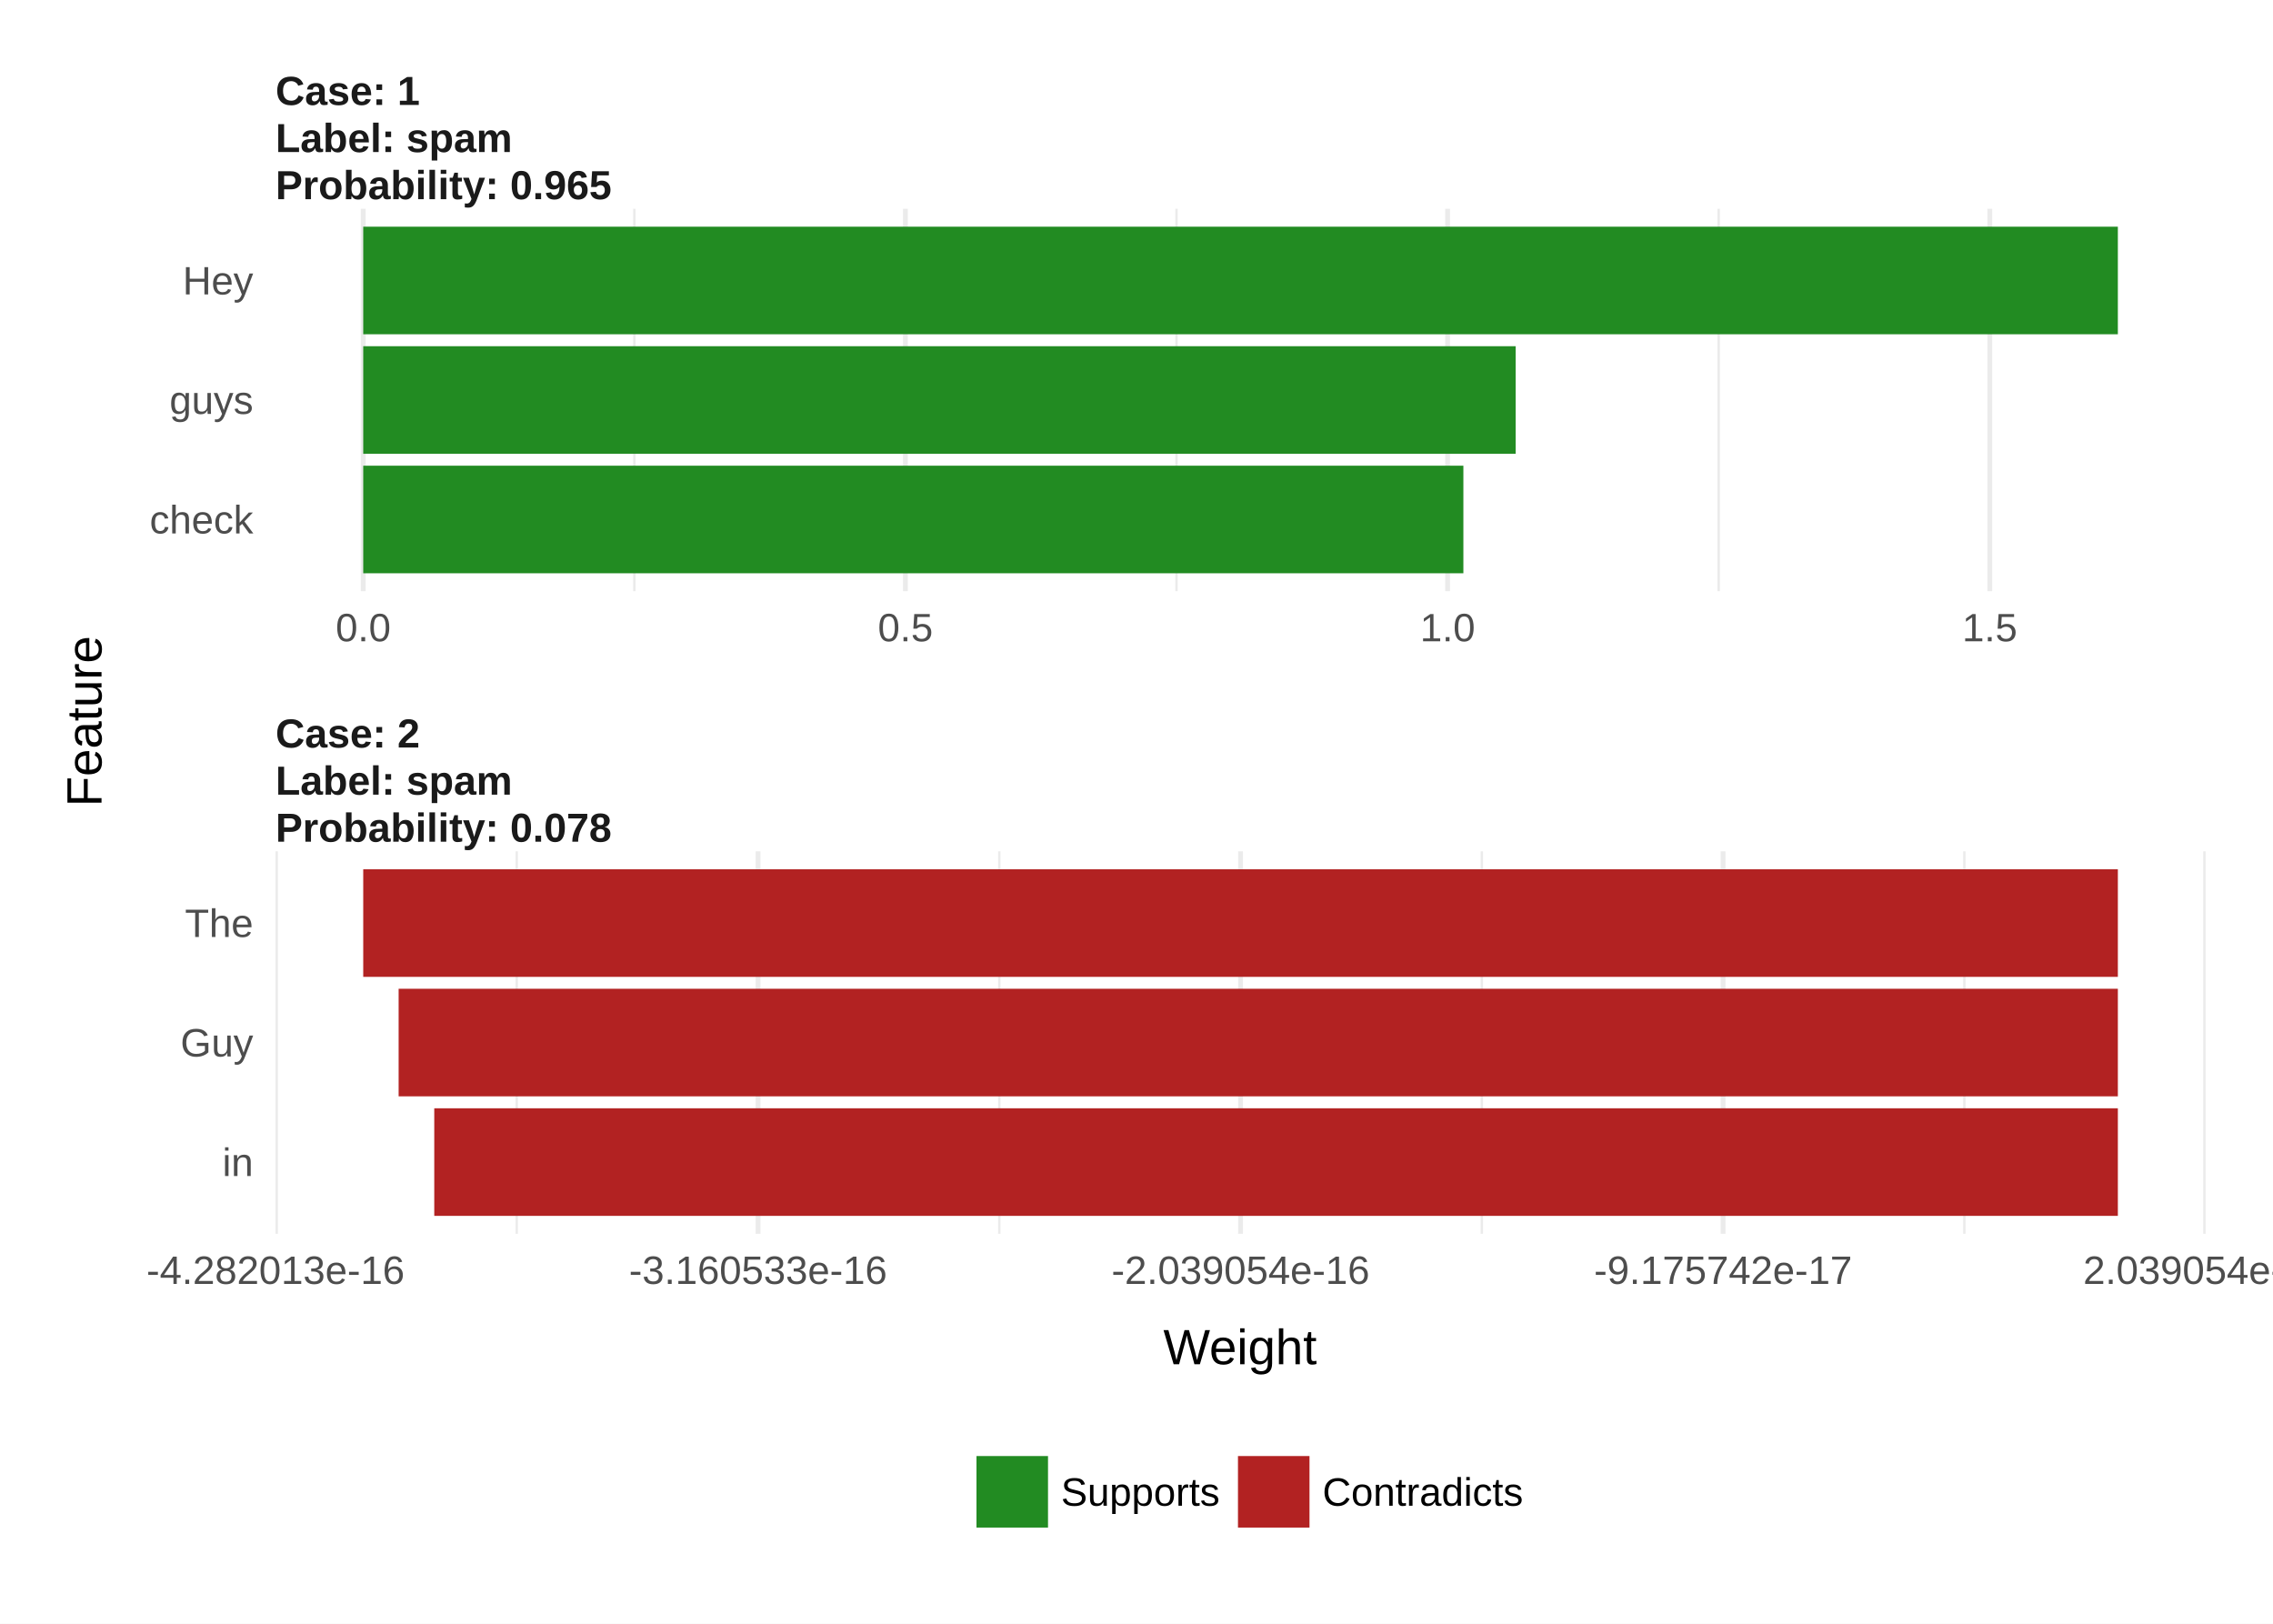
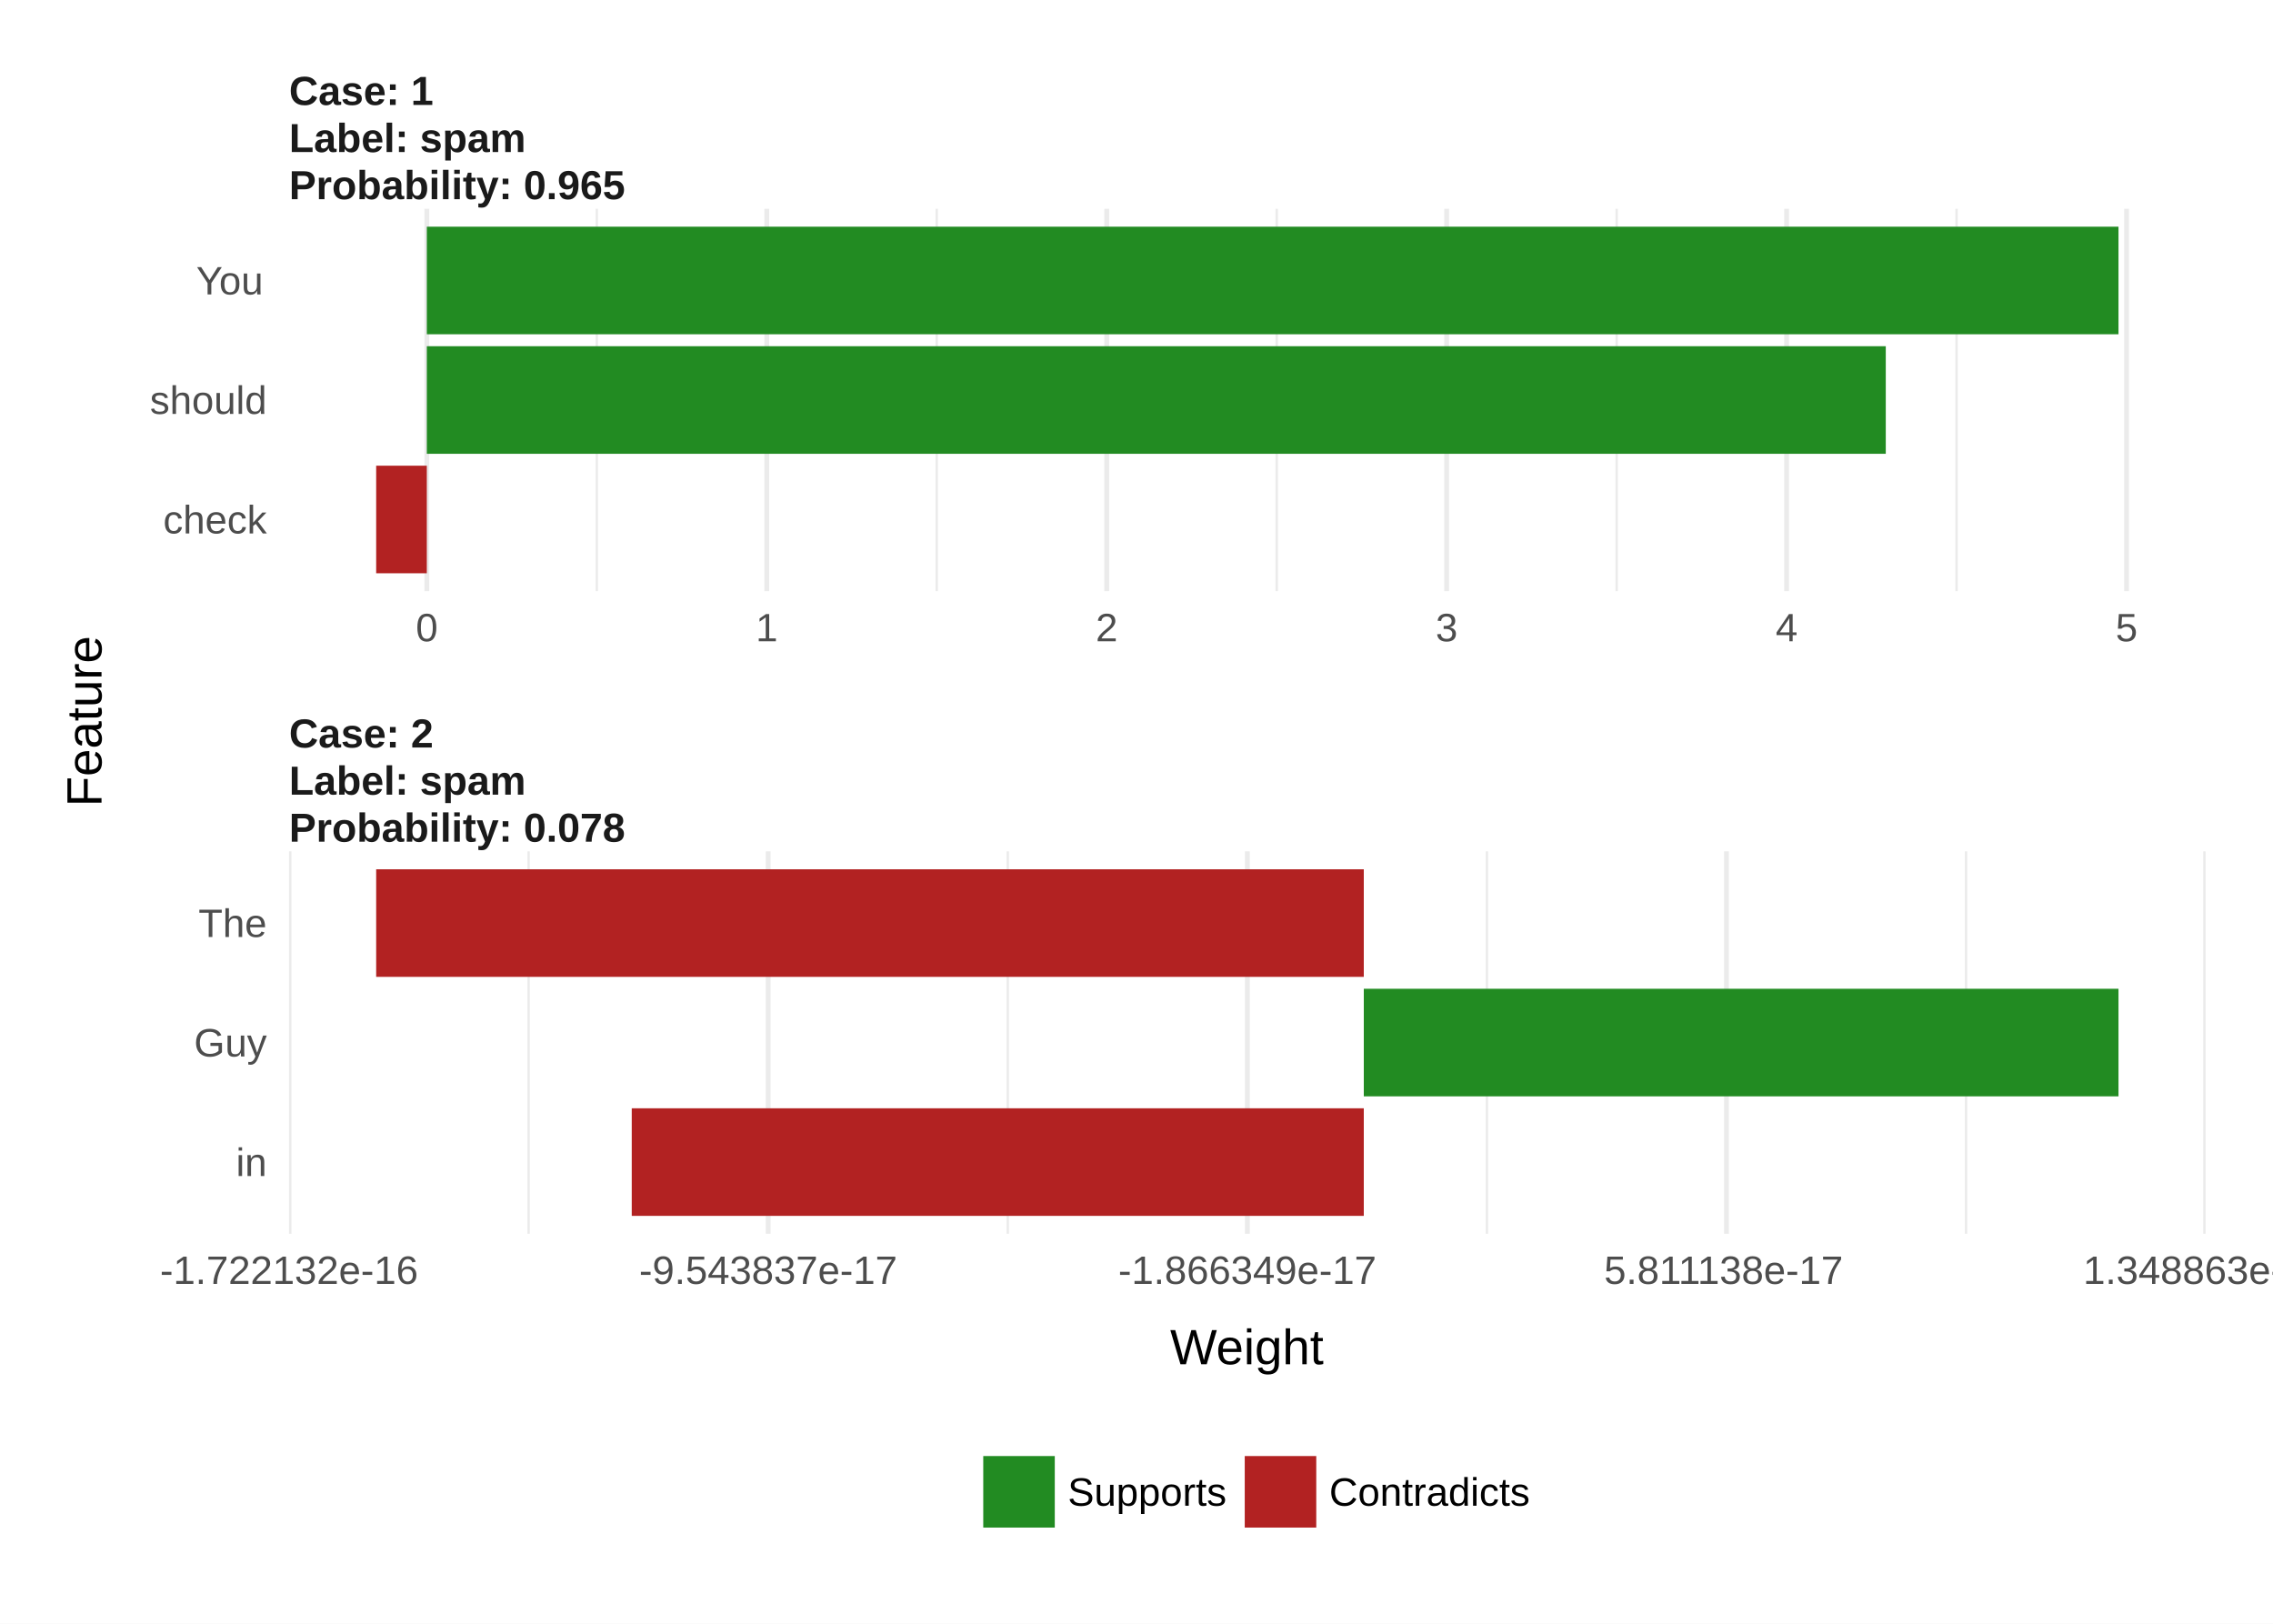
<svg xmlns="http://www.w3.org/2000/svg" viewBox="0 0 504.00 360.00">
  <defs>
    <style type="text/css">
    line, polyline, path, rect, circle {
      fill: none;
      stroke: #000000;
      stroke-linecap: round;
      stroke-linejoin: round;
      stroke-miterlimit: 10.00;
    }
  </style>
  </defs>
  <rect width="100%" height="100%" style="stroke: none; fill: #FFFFFF;" />
  <defs>
-     <clipPath id="cpNjEuMDg4Nnw0ODkuMDU2fDEzMS4wNzN8NDYuMjg1MQ==">
-       <rect x="61.09" y="46.29" width="427.97" height="84.79" />
-     </clipPath>
-   </defs>
-   <polyline points="140.65,131.07 140.65,46.29 " style="stroke-width: 0.53; stroke: #EBEBEB; stroke-linecap: butt;" clip-path="url(#cpNjEuMDg4Nnw0ODkuMDU2fDEzMS4wNzN8NDYuMjg1MQ==)" />
-   <polyline points="260.87,131.07 260.87,46.29 " style="stroke-width: 0.53; stroke: #EBEBEB; stroke-linecap: butt;" clip-path="url(#cpNjEuMDg4Nnw0ODkuMDU2fDEzMS4wNzN8NDYuMjg1MQ==)" />
-   <polyline points="381.09,131.07 381.09,46.29 " style="stroke-width: 0.53; stroke: #EBEBEB; stroke-linecap: butt;" clip-path="url(#cpNjEuMDg4Nnw0ODkuMDU2fDEzMS4wNzN8NDYuMjg1MQ==)" />
-   <polyline points="80.54,131.07 80.54,46.29 " style="stroke-width: 1.07; stroke: #EBEBEB; stroke-linecap: butt;" clip-path="url(#cpNjEuMDg4Nnw0ODkuMDU2fDEzMS4wNzN8NDYuMjg1MQ==)" />
-   <polyline points="200.76,131.07 200.76,46.29 " style="stroke-width: 1.07; stroke: #EBEBEB; stroke-linecap: butt;" clip-path="url(#cpNjEuMDg4Nnw0ODkuMDU2fDEzMS4wNzN8NDYuMjg1MQ==)" />
-   <polyline points="320.98,131.07 320.98,46.29 " style="stroke-width: 1.07; stroke: #EBEBEB; stroke-linecap: butt;" clip-path="url(#cpNjEuMDg4Nnw0ODkuMDU2fDEzMS4wNzN8NDYuMjg1MQ==)" />
-   <polyline points="441.20,131.07 441.20,46.29 " style="stroke-width: 1.07; stroke: #EBEBEB; stroke-linecap: butt;" clip-path="url(#cpNjEuMDg4Nnw0ODkuMDU2fDEzMS4wNzN8NDYuMjg1MQ==)" />
-   <rect x="80.54" y="103.25" width="243.94" height="23.85" style="stroke-width: 1.07; stroke: none; stroke-linecap: butt; fill: #228B22;" clip-path="url(#cpNjEuMDg4Nnw0ODkuMDU2fDEzMS4wNzN8NDYuMjg1MQ==)" />
-   <rect x="80.54" y="76.76" width="255.53" height="23.85" style="stroke-width: 1.07; stroke: none; stroke-linecap: butt; fill: #228B22;" clip-path="url(#cpNjEuMDg4Nnw0ODkuMDU2fDEzMS4wNzN8NDYuMjg1MQ==)" />
-   <rect x="80.54" y="50.26" width="389.06" height="23.85" style="stroke-width: 1.07; stroke: none; stroke-linecap: butt; fill: #228B22;" clip-path="url(#cpNjEuMDg4Nnw0ODkuMDU2fDEzMS4wNzN8NDYuMjg1MQ==)" />
-   <defs>
-     <clipPath id="cpMHw1MDR8MzYwfDA=">
-       <rect x="0.00" y="0.00" width="504.00" height="360.00" />
-     </clipPath>
-   </defs>
-   <defs>
-     <clipPath id="cpNjEuMDg4Nnw0ODkuMDU2fDI3My41NHwxODguNzUy">
-       <rect x="61.09" y="188.75" width="427.97" height="84.79" />
-     </clipPath>
-   </defs>
-   <polyline points="114.58,273.54 114.58,188.75 " style="stroke-width: 0.53; stroke: #EBEBEB; stroke-linecap: butt;" clip-path="url(#cpNjEuMDg4Nnw0ODkuMDU2fDI3My41NHwxODguNzUy)" />
-   <polyline points="221.58,273.54 221.58,188.75 " style="stroke-width: 0.53; stroke: #EBEBEB; stroke-linecap: butt;" clip-path="url(#cpNjEuMDg4Nnw0ODkuMDU2fDI3My41NHwxODguNzUy)" />
-   <polyline points="328.57,273.54 328.57,188.75 " style="stroke-width: 0.53; stroke: #EBEBEB; stroke-linecap: butt;" clip-path="url(#cpNjEuMDg4Nnw0ODkuMDU2fDI3My41NHwxODguNzUy)" />
-   <polyline points="435.56,273.54 435.56,188.75 " style="stroke-width: 0.53; stroke: #EBEBEB; stroke-linecap: butt;" clip-path="url(#cpNjEuMDg4Nnw0ODkuMDU2fDI3My41NHwxODguNzUy)" />
-   <polyline points="61.09,273.54 61.09,188.75 " style="stroke-width: 1.07; stroke: #EBEBEB; stroke-linecap: butt;" clip-path="url(#cpNjEuMDg4Nnw0ODkuMDU2fDI3My41NHwxODguNzUy)" />
-   <polyline points="168.08,273.54 168.08,188.75 " style="stroke-width: 1.07; stroke: #EBEBEB; stroke-linecap: butt;" clip-path="url(#cpNjEuMDg4Nnw0ODkuMDU2fDI3My41NHwxODguNzUy)" />
-   <polyline points="275.07,273.54 275.07,188.75 " style="stroke-width: 1.07; stroke: #EBEBEB; stroke-linecap: butt;" clip-path="url(#cpNjEuMDg4Nnw0ODkuMDU2fDI3My41NHwxODguNzUy)" />
-   <polyline points="382.06,273.54 382.06,188.75 " style="stroke-width: 1.07; stroke: #EBEBEB; stroke-linecap: butt;" clip-path="url(#cpNjEuMDg4Nnw0ODkuMDU2fDI3My41NHwxODguNzUy)" />
-   <polyline points="489.06,273.54 489.06,188.75 " style="stroke-width: 1.07; stroke: #EBEBEB; stroke-linecap: butt;" clip-path="url(#cpNjEuMDg4Nnw0ODkuMDU2fDI3My41NHwxODguNzUy)" />
-   <rect x="96.29" y="245.72" width="373.31" height="23.85" style="stroke-width: 1.07; stroke: none; stroke-linecap: butt; fill: #B22222;" clip-path="url(#cpNjEuMDg4Nnw0ODkuMDU2fDI3My41NHwxODguNzUy)" />
-   <rect x="88.39" y="219.22" width="381.21" height="23.85" style="stroke-width: 1.07; stroke: none; stroke-linecap: butt; fill: #B22222;" clip-path="url(#cpNjEuMDg4Nnw0ODkuMDU2fDI3My41NHwxODguNzUy)" />
-   <rect x="80.54" y="192.73" width="389.06" height="23.85" style="stroke-width: 1.07; stroke: none; stroke-linecap: butt; fill: #B22222;" clip-path="url(#cpNjEuMDg4Nnw0ODkuMDU2fDI3My41NHwxODguNzUy)" />
-   <defs>
-     <clipPath id="cpMHw1MDR8MzYwfDA=">
-       <rect x="0.00" y="0.00" width="504.00" height="360.00" />
-     </clipPath>
-   </defs>
-   <defs>
-     <clipPath id="cpNjEuMDg4Nnw0ODkuMDU2fDE4OC43NTJ8MTU3LjQxMQ==">
-       <rect x="61.09" y="157.41" width="427.97" height="31.34" />
-     </clipPath>
-   </defs>
-   <defs>
-     <clipPath id="cpNjEuMDg4Nnw0ODkuMDU2fDE2Ny44NTh8MTU3LjQxMQ==">
-       <rect x="61.09" y="157.41" width="427.97" height="10.45" />
-     </clipPath>
-   </defs>
-   <g clip-path="url(#cpNjEuMDg4Nnw0ODkuMDU2fDE2Ny44NTh8MTU3LjQxMQ==)">
-     <text x="61.09" y="165.73" style="font-size: 9.00px; font-weight: bold; fill: #1A1A1A; font-family: Liberation Sans;" textLength="32.02px" lengthAdjust="spacingAndGlyphs">Case: 2</text>
-   </g>
-   <defs>
-     <clipPath id="cpNjEuMDg4Nnw0ODkuMDU2fDE4OC43NTJ8MTU3LjQxMQ==">
-       <rect x="61.09" y="157.41" width="427.97" height="31.34" />
-     </clipPath>
-   </defs>
-   <defs>
-     <clipPath id="cpNjEuMDg4Nnw0ODkuMDU2fDE3OC4zMDV8MTY3Ljg1OA==">
-       <rect x="61.09" y="167.86" width="427.97" height="10.45" />
-     </clipPath>
-   </defs>
-   <g clip-path="url(#cpNjEuMDg4Nnw0ODkuMDU2fDE3OC4zMDV8MTY3Ljg1OA==)">
-     <text x="61.09" y="176.18" style="font-size: 9.00px; font-weight: bold; fill: #1A1A1A; font-family: Liberation Sans;" textLength="52.51px" lengthAdjust="spacingAndGlyphs">Label: spam</text>
-   </g>
-   <defs>
-     <clipPath id="cpNjEuMDg4Nnw0ODkuMDU2fDE4OC43NTJ8MTU3LjQxMQ==">
-       <rect x="61.09" y="157.41" width="427.97" height="31.34" />
-     </clipPath>
-   </defs>
-   <defs>
-     <clipPath id="cpNjEuMDg4Nnw0ODkuMDU2fDE4OC43NTJ8MTc4LjMwNQ==">
-       <rect x="61.09" y="178.30" width="427.97" height="10.45" />
-     </clipPath>
-   </defs>
-   <g clip-path="url(#cpNjEuMDg4Nnw0ODkuMDU2fDE4OC43NTJ8MTc4LjMwNQ==)">
-     <text x="61.09" y="186.62" style="font-size: 9.00px; font-weight: bold; fill: #1A1A1A; font-family: Liberation Sans;" textLength="74.53px" lengthAdjust="spacingAndGlyphs">Probability: 0.078</text>
-   </g>
-   <defs>
-     <clipPath id="cpNjEuMDg4Nnw0ODkuMDU2fDE4OC43NTJ8MTU3LjQxMQ==">
-       <rect x="61.09" y="157.41" width="427.97" height="31.34" />
-     </clipPath>
-   </defs>
-   <defs>
-     <clipPath id="cpMHw1MDR8MzYwfDA=">
-       <rect x="0.00" y="0.00" width="504.00" height="360.00" />
-     </clipPath>
-   </defs>
-   <defs>
-     <clipPath id="cpNjEuMDg4Nnw0ODkuMDU2fDQ2LjI4NTF8MTQuOTQ0">
-       <rect x="61.09" y="14.94" width="427.97" height="31.34" />
-     </clipPath>
-   </defs>
-   <defs>
-     <clipPath id="cpNjEuMDg4Nnw0ODkuMDU2fDI1LjM5MXwxNC45NDQ=">
-       <rect x="61.09" y="14.94" width="427.97" height="10.45" />
-     </clipPath>
-   </defs>
-   <g clip-path="url(#cpNjEuMDg4Nnw0ODkuMDU2fDI1LjM5MXwxNC45NDQ=)">
-     <text x="61.09" y="23.26" style="font-size: 9.00px; font-weight: bold; fill: #1A1A1A; font-family: Liberation Sans;" textLength="32.02px" lengthAdjust="spacingAndGlyphs">Case: 1</text>
-   </g>
-   <defs>
-     <clipPath id="cpNjEuMDg4Nnw0ODkuMDU2fDQ2LjI4NTF8MTQuOTQ0">
-       <rect x="61.09" y="14.94" width="427.97" height="31.34" />
-     </clipPath>
-   </defs>
-   <defs>
-     <clipPath id="cpNjEuMDg4Nnw0ODkuMDU2fDM1LjgzODF8MjUuMzkx">
-       <rect x="61.09" y="25.39" width="427.97" height="10.45" />
-     </clipPath>
-   </defs>
-   <g clip-path="url(#cpNjEuMDg4Nnw0ODkuMDU2fDM1LjgzODF8MjUuMzkx)">
-     <text x="61.09" y="33.71" style="font-size: 9.00px; font-weight: bold; fill: #1A1A1A; font-family: Liberation Sans;" textLength="52.51px" lengthAdjust="spacingAndGlyphs">Label: spam</text>
-   </g>
-   <defs>
-     <clipPath id="cpNjEuMDg4Nnw0ODkuMDU2fDQ2LjI4NTF8MTQuOTQ0">
-       <rect x="61.09" y="14.94" width="427.97" height="31.34" />
-     </clipPath>
-   </defs>
-   <defs>
-     <clipPath id="cpNjEuMDg4Nnw0ODkuMDU2fDQ2LjI4NTF8MzUuODM4MQ==">
-       <rect x="61.09" y="35.84" width="427.97" height="10.45" />
-     </clipPath>
-   </defs>
-   <g clip-path="url(#cpNjEuMDg4Nnw0ODkuMDU2fDQ2LjI4NTF8MzUuODM4MQ==)">
-     <text x="61.09" y="44.16" style="font-size: 9.00px; font-weight: bold; fill: #1A1A1A; font-family: Liberation Sans;" textLength="74.53px" lengthAdjust="spacingAndGlyphs">Probability: 0.965</text>
-   </g>
-   <defs>
-     <clipPath id="cpNjEuMDg4Nnw0ODkuMDU2fDQ2LjI4NTF8MTQuOTQ0">
-       <rect x="61.09" y="14.94" width="427.97" height="31.34" />
-     </clipPath>
-   </defs>
-   <defs>
-     <clipPath id="cpMHw1MDR8MzYwfDA=">
-       <rect x="0.00" y="0.00" width="504.00" height="360.00" />
-     </clipPath>
-   </defs>
-   <g clip-path="url(#cpMHw1MDR8MzYwfDA=)">
-     <text x="32.48" y="284.66" style="font-size: 8.80px; fill: #4D4D4D; font-family: Liberation Sans;" textLength="57.23px" lengthAdjust="spacingAndGlyphs">-4.282013e-16</text>
-   </g>
-   <g clip-path="url(#cpMHw1MDR8MzYwfDA=)">
-     <text x="139.47" y="284.66" style="font-size: 8.80px; fill: #4D4D4D; font-family: Liberation Sans;" textLength="57.23px" lengthAdjust="spacingAndGlyphs">-3.160533e-16</text>
-   </g>
-   <g clip-path="url(#cpMHw1MDR8MzYwfDA=)">
-     <text x="246.46" y="284.66" style="font-size: 8.80px; fill: #4D4D4D; font-family: Liberation Sans;" textLength="57.23px" lengthAdjust="spacingAndGlyphs">-2.039054e-16</text>
-   </g>
-   <g clip-path="url(#cpMHw1MDR8MzYwfDA=)">
-     <text x="353.45" y="284.66" style="font-size: 8.80px; fill: #4D4D4D; font-family: Liberation Sans;" textLength="57.23px" lengthAdjust="spacingAndGlyphs">-9.175742e-17</text>
-   </g>
-   <g clip-path="url(#cpMHw1MDR8MzYwfDA=)">
-     <text x="461.91" y="284.66" style="font-size: 8.80px; fill: #4D4D4D; font-family: Liberation Sans;" textLength="54.30px" lengthAdjust="spacingAndGlyphs">2.039054e-17</text>
-   </g>
-   <g clip-path="url(#cpMHw1MDR8MzYwfDA=)">
-     <text x="74.43" y="142.19" style="font-size: 8.80px; fill: #4D4D4D; font-family: Liberation Sans;" textLength="12.23px" lengthAdjust="spacingAndGlyphs">0.0</text>
-   </g>
-   <g clip-path="url(#cpMHw1MDR8MzYwfDA=)">
-     <text x="194.65" y="142.19" style="font-size: 8.80px; fill: #4D4D4D; font-family: Liberation Sans;" textLength="12.23px" lengthAdjust="spacingAndGlyphs">0.5</text>
-   </g>
-   <g clip-path="url(#cpMHw1MDR8MzYwfDA=)">
-     <text x="314.87" y="142.19" style="font-size: 8.80px; fill: #4D4D4D; font-family: Liberation Sans;" textLength="12.23px" lengthAdjust="spacingAndGlyphs">1.0</text>
-   </g>
-   <g clip-path="url(#cpMHw1MDR8MzYwfDA=)">
-     <text x="435.08" y="142.19" style="font-size: 8.80px; fill: #4D4D4D; font-family: Liberation Sans;" textLength="12.23px" lengthAdjust="spacingAndGlyphs">1.5</text>
-   </g>
-   <g clip-path="url(#cpMHw1MDR8MzYwfDA=)">
-     <text x="33.18" y="118.27" style="font-size: 8.80px; fill: #4D4D4D; font-family: Liberation Sans;" textLength="22.98px" lengthAdjust="spacingAndGlyphs">check</text>
-   </g>
-   <g clip-path="url(#cpMHw1MDR8MzYwfDA=)">
-     <text x="37.58" y="91.77" style="font-size: 8.80px; fill: #4D4D4D; font-family: Liberation Sans;" textLength="18.58px" lengthAdjust="spacingAndGlyphs">guys</text>
-   </g>
-   <g clip-path="url(#cpMHw1MDR8MzYwfDA=)">
-     <text x="40.51" y="65.28" style="font-size: 8.80px; fill: #4D4D4D; font-family: Liberation Sans;" textLength="15.64px" lengthAdjust="spacingAndGlyphs">Hey</text>
-   </g>
-   <g clip-path="url(#cpMHw1MDR8MzYwfDA=)">
-     <text x="49.31" y="260.74" style="font-size: 8.80px; fill: #4D4D4D; font-family: Liberation Sans;" textLength="6.85px" lengthAdjust="spacingAndGlyphs">in</text>
-   </g>
-   <g clip-path="url(#cpMHw1MDR8MzYwfDA=)">
-     <text x="40.02" y="234.24" style="font-size: 8.80px; fill: #4D4D4D; font-family: Liberation Sans;" textLength="16.13px" lengthAdjust="spacingAndGlyphs">Guy</text>
-   </g>
-   <g clip-path="url(#cpMHw1MDR8MzYwfDA=)">
-     <text x="41.00" y="207.74" style="font-size: 8.80px; fill: #4D4D4D; font-family: Liberation Sans;" textLength="15.16px" lengthAdjust="spacingAndGlyphs">The</text>
-   </g>
-   <g clip-path="url(#cpMHw1MDR8MzYwfDA=)">
-     <text x="257.95" y="302.46" style="font-size: 11.00px; font-family: Liberation Sans;" textLength="34.24px" lengthAdjust="spacingAndGlyphs">Weight</text>
+     <clipPath id="cpNjQuMDk0Nnw0ODkuMDU2fDEzMS4wNzN8NDYuMjg1MQ==">
+       <rect x="64.09" y="46.29" width="424.96" height="84.79" />
+     </clipPath>
+   </defs>
+   <polyline points="132.33,131.07 132.33,46.29 " style="stroke-width: 0.53; stroke: #EBEBEB; stroke-linecap: butt;" clip-path="url(#cpNjQuMDk0Nnw0ODkuMDU2fDEzMS4wNzN8NDYuMjg1MQ==)" />
+   <polyline points="207.71,131.07 207.71,46.29 " style="stroke-width: 0.53; stroke: #EBEBEB; stroke-linecap: butt;" clip-path="url(#cpNjQuMDk0Nnw0ODkuMDU2fDEzMS4wNzN8NDYuMjg1MQ==)" />
+   <polyline points="283.09,131.07 283.09,46.29 " style="stroke-width: 0.53; stroke: #EBEBEB; stroke-linecap: butt;" clip-path="url(#cpNjQuMDk0Nnw0ODkuMDU2fDEzMS4wNzN8NDYuMjg1MQ==)" />
+   <polyline points="358.47,131.07 358.47,46.29 " style="stroke-width: 0.53; stroke: #EBEBEB; stroke-linecap: butt;" clip-path="url(#cpNjQuMDk0Nnw0ODkuMDU2fDEzMS4wNzN8NDYuMjg1MQ==)" />
+   <polyline points="433.84,131.07 433.84,46.29 " style="stroke-width: 0.53; stroke: #EBEBEB; stroke-linecap: butt;" clip-path="url(#cpNjQuMDk0Nnw0ODkuMDU2fDEzMS4wNzN8NDYuMjg1MQ==)" />
+   <polyline points="94.64,131.07 94.64,46.29 " style="stroke-width: 1.07; stroke: #EBEBEB; stroke-linecap: butt;" clip-path="url(#cpNjQuMDk0Nnw0ODkuMDU2fDEzMS4wNzN8NDYuMjg1MQ==)" />
+   <polyline points="170.02,131.07 170.02,46.29 " style="stroke-width: 1.07; stroke: #EBEBEB; stroke-linecap: butt;" clip-path="url(#cpNjQuMDk0Nnw0ODkuMDU2fDEzMS4wNzN8NDYuMjg1MQ==)" />
+   <polyline points="245.40,131.07 245.40,46.29 " style="stroke-width: 1.07; stroke: #EBEBEB; stroke-linecap: butt;" clip-path="url(#cpNjQuMDk0Nnw0ODkuMDU2fDEzMS4wNzN8NDYuMjg1MQ==)" />
+   <polyline points="320.78,131.07 320.78,46.29 " style="stroke-width: 1.07; stroke: #EBEBEB; stroke-linecap: butt;" clip-path="url(#cpNjQuMDk0Nnw0ODkuMDU2fDEzMS4wNzN8NDYuMjg1MQ==)" />
+   <polyline points="396.15,131.07 396.15,46.29 " style="stroke-width: 1.07; stroke: #EBEBEB; stroke-linecap: butt;" clip-path="url(#cpNjQuMDk0Nnw0ODkuMDU2fDEzMS4wNzN8NDYuMjg1MQ==)" />
+   <polyline points="471.53,131.07 471.53,46.29 " style="stroke-width: 1.07; stroke: #EBEBEB; stroke-linecap: butt;" clip-path="url(#cpNjQuMDk0Nnw0ODkuMDU2fDEzMS4wNzN8NDYuMjg1MQ==)" />
+   <rect x="83.41" y="103.25" width="11.23" height="23.85" style="stroke-width: 1.07; stroke: none; stroke-linecap: butt; fill: #B22222;" clip-path="url(#cpNjQuMDk0Nnw0ODkuMDU2fDEzMS4wNzN8NDYuMjg1MQ==)" />
+   <rect x="94.64" y="76.76" width="323.50" height="23.85" style="stroke-width: 1.07; stroke: none; stroke-linecap: butt; fill: #228B22;" clip-path="url(#cpNjQuMDk0Nnw0ODkuMDU2fDEzMS4wNzN8NDYuMjg1MQ==)" />
+   <rect x="94.64" y="50.26" width="375.10" height="23.85" style="stroke-width: 1.07; stroke: none; stroke-linecap: butt; fill: #228B22;" clip-path="url(#cpNjQuMDk0Nnw0ODkuMDU2fDEzMS4wNzN8NDYuMjg1MQ==)" />
+   <defs>
+     <clipPath id="cpMHw1MDR8MzYwfDA=">
+       <rect x="0.00" y="0.00" width="504.00" height="360.00" />
+     </clipPath>
+   </defs>
+   <defs>
+     <clipPath id="cpNjQuMDk0Nnw0ODkuMDU2fDI3My41NHwxODguNzUy">
+       <rect x="64.09" y="188.75" width="424.96" height="84.79" />
+     </clipPath>
+   </defs>
+   <polyline points="117.21,273.54 117.21,188.75 " style="stroke-width: 0.53; stroke: #EBEBEB; stroke-linecap: butt;" clip-path="url(#cpNjQuMDk0Nnw0ODkuMDU2fDI3My41NHwxODguNzUy)" />
+   <polyline points="223.46,273.54 223.46,188.75 " style="stroke-width: 0.53; stroke: #EBEBEB; stroke-linecap: butt;" clip-path="url(#cpNjQuMDk0Nnw0ODkuMDU2fDI3My41NHwxODguNzUy)" />
+   <polyline points="329.70,273.54 329.70,188.75 " style="stroke-width: 0.53; stroke: #EBEBEB; stroke-linecap: butt;" clip-path="url(#cpNjQuMDk0Nnw0ODkuMDU2fDI3My41NHwxODguNzUy)" />
+   <polyline points="435.94,273.54 435.94,188.75 " style="stroke-width: 0.53; stroke: #EBEBEB; stroke-linecap: butt;" clip-path="url(#cpNjQuMDk0Nnw0ODkuMDU2fDI3My41NHwxODguNzUy)" />
+   <polyline points="64.09,273.54 64.09,188.75 " style="stroke-width: 1.07; stroke: #EBEBEB; stroke-linecap: butt;" clip-path="url(#cpNjQuMDk0Nnw0ODkuMDU2fDI3My41NHwxODguNzUy)" />
+   <polyline points="170.33,273.54 170.33,188.75 " style="stroke-width: 1.07; stroke: #EBEBEB; stroke-linecap: butt;" clip-path="url(#cpNjQuMDk0Nnw0ODkuMDU2fDI3My41NHwxODguNzUy)" />
+   <polyline points="276.58,273.54 276.58,188.75 " style="stroke-width: 1.07; stroke: #EBEBEB; stroke-linecap: butt;" clip-path="url(#cpNjQuMDk0Nnw0ODkuMDU2fDI3My41NHwxODguNzUy)" />
+   <polyline points="382.82,273.54 382.82,188.75 " style="stroke-width: 1.07; stroke: #EBEBEB; stroke-linecap: butt;" clip-path="url(#cpNjQuMDk0Nnw0ODkuMDU2fDI3My41NHwxODguNzUy)" />
+   <polyline points="489.06,273.54 489.06,188.75 " style="stroke-width: 1.07; stroke: #EBEBEB; stroke-linecap: butt;" clip-path="url(#cpNjQuMDk0Nnw0ODkuMDU2fDI3My41NHwxODguNzUy)" />
+   <rect x="140.08" y="245.72" width="162.32" height="23.85" style="stroke-width: 1.07; stroke: none; stroke-linecap: butt; fill: #B22222;" clip-path="url(#cpNjQuMDk0Nnw0ODkuMDU2fDI3My41NHwxODguNzUy)" />
+   <rect x="83.41" y="192.73" width="218.99" height="23.85" style="stroke-width: 1.07; stroke: none; stroke-linecap: butt; fill: #B22222;" clip-path="url(#cpNjQuMDk0Nnw0ODkuMDU2fDI3My41NHwxODguNzUy)" />
+   <rect x="302.40" y="219.22" width="167.34" height="23.85" style="stroke-width: 1.07; stroke: none; stroke-linecap: butt; fill: #228B22;" clip-path="url(#cpNjQuMDk0Nnw0ODkuMDU2fDI3My41NHwxODguNzUy)" />
+   <defs>
+     <clipPath id="cpMHw1MDR8MzYwfDA=">
+       <rect x="0.00" y="0.00" width="504.00" height="360.00" />
+     </clipPath>
+   </defs>
+   <defs>
+     <clipPath id="cpNjQuMDk0Nnw0ODkuMDU2fDE4OC43NTJ8MTU3LjQxMQ==">
+       <rect x="64.09" y="157.41" width="424.96" height="31.34" />
+     </clipPath>
+   </defs>
+   <defs>
+     <clipPath id="cpNjQuMDk0Nnw0ODkuMDU2fDE2Ny44NTh8MTU3LjQxMQ==">
+       <rect x="64.09" y="157.41" width="424.96" height="10.45" />
+     </clipPath>
+   </defs>
+   <g clip-path="url(#cpNjQuMDk0Nnw0ODkuMDU2fDE2Ny44NTh8MTU3LjQxMQ==)">
+     <text x="64.09" y="165.73" style="font-size: 9.00px; font-weight: bold; fill: #1A1A1A; font-family: Liberation Sans;" textLength="32.02px" lengthAdjust="spacingAndGlyphs">Case: 2</text>
+   </g>
+   <defs>
+     <clipPath id="cpNjQuMDk0Nnw0ODkuMDU2fDE4OC43NTJ8MTU3LjQxMQ==">
+       <rect x="64.09" y="157.41" width="424.96" height="31.34" />
+     </clipPath>
+   </defs>
+   <defs>
+     <clipPath id="cpNjQuMDk0Nnw0ODkuMDU2fDE3OC4zMDV8MTY3Ljg1OA==">
+       <rect x="64.09" y="167.86" width="424.96" height="10.45" />
+     </clipPath>
+   </defs>
+   <g clip-path="url(#cpNjQuMDk0Nnw0ODkuMDU2fDE3OC4zMDV8MTY3Ljg1OA==)">
+     <text x="64.09" y="176.18" style="font-size: 9.00px; font-weight: bold; fill: #1A1A1A; font-family: Liberation Sans;" textLength="52.51px" lengthAdjust="spacingAndGlyphs">Label: spam</text>
+   </g>
+   <defs>
+     <clipPath id="cpNjQuMDk0Nnw0ODkuMDU2fDE4OC43NTJ8MTU3LjQxMQ==">
+       <rect x="64.09" y="157.41" width="424.96" height="31.34" />
+     </clipPath>
+   </defs>
+   <defs>
+     <clipPath id="cpNjQuMDk0Nnw0ODkuMDU2fDE4OC43NTJ8MTc4LjMwNQ==">
+       <rect x="64.09" y="178.30" width="424.96" height="10.45" />
+     </clipPath>
+   </defs>
+   <g clip-path="url(#cpNjQuMDk0Nnw0ODkuMDU2fDE4OC43NTJ8MTc4LjMwNQ==)">
+     <text x="64.09" y="186.62" style="font-size: 9.00px; font-weight: bold; fill: #1A1A1A; font-family: Liberation Sans;" textLength="74.53px" lengthAdjust="spacingAndGlyphs">Probability: 0.078</text>
+   </g>
+   <defs>
+     <clipPath id="cpNjQuMDk0Nnw0ODkuMDU2fDE4OC43NTJ8MTU3LjQxMQ==">
+       <rect x="64.09" y="157.41" width="424.96" height="31.34" />
+     </clipPath>
+   </defs>
+   <defs>
+     <clipPath id="cpMHw1MDR8MzYwfDA=">
+       <rect x="0.00" y="0.00" width="504.00" height="360.00" />
+     </clipPath>
+   </defs>
+   <defs>
+     <clipPath id="cpNjQuMDk0Nnw0ODkuMDU2fDQ2LjI4NTF8MTQuOTQ0">
+       <rect x="64.09" y="14.94" width="424.96" height="31.34" />
+     </clipPath>
+   </defs>
+   <defs>
+     <clipPath id="cpNjQuMDk0Nnw0ODkuMDU2fDI1LjM5MXwxNC45NDQ=">
+       <rect x="64.09" y="14.94" width="424.96" height="10.45" />
+     </clipPath>
+   </defs>
+   <g clip-path="url(#cpNjQuMDk0Nnw0ODkuMDU2fDI1LjM5MXwxNC45NDQ=)">
+     <text x="64.09" y="23.26" style="font-size: 9.00px; font-weight: bold; fill: #1A1A1A; font-family: Liberation Sans;" textLength="32.02px" lengthAdjust="spacingAndGlyphs">Case: 1</text>
+   </g>
+   <defs>
+     <clipPath id="cpNjQuMDk0Nnw0ODkuMDU2fDQ2LjI4NTF8MTQuOTQ0">
+       <rect x="64.09" y="14.94" width="424.96" height="31.34" />
+     </clipPath>
+   </defs>
+   <defs>
+     <clipPath id="cpNjQuMDk0Nnw0ODkuMDU2fDM1LjgzODF8MjUuMzkx">
+       <rect x="64.09" y="25.39" width="424.96" height="10.45" />
+     </clipPath>
+   </defs>
+   <g clip-path="url(#cpNjQuMDk0Nnw0ODkuMDU2fDM1LjgzODF8MjUuMzkx)">
+     <text x="64.09" y="33.71" style="font-size: 9.00px; font-weight: bold; fill: #1A1A1A; font-family: Liberation Sans;" textLength="52.51px" lengthAdjust="spacingAndGlyphs">Label: spam</text>
+   </g>
+   <defs>
+     <clipPath id="cpNjQuMDk0Nnw0ODkuMDU2fDQ2LjI4NTF8MTQuOTQ0">
+       <rect x="64.09" y="14.94" width="424.96" height="31.34" />
+     </clipPath>
+   </defs>
+   <defs>
+     <clipPath id="cpNjQuMDk0Nnw0ODkuMDU2fDQ2LjI4NTF8MzUuODM4MQ==">
+       <rect x="64.09" y="35.84" width="424.96" height="10.45" />
+     </clipPath>
+   </defs>
+   <g clip-path="url(#cpNjQuMDk0Nnw0ODkuMDU2fDQ2LjI4NTF8MzUuODM4MQ==)">
+     <text x="64.09" y="44.16" style="font-size: 9.00px; font-weight: bold; fill: #1A1A1A; font-family: Liberation Sans;" textLength="74.53px" lengthAdjust="spacingAndGlyphs">Probability: 0.965</text>
+   </g>
+   <defs>
+     <clipPath id="cpNjQuMDk0Nnw0ODkuMDU2fDQ2LjI4NTF8MTQuOTQ0">
+       <rect x="64.09" y="14.94" width="424.96" height="31.34" />
+     </clipPath>
+   </defs>
+   <defs>
+     <clipPath id="cpMHw1MDR8MzYwfDA=">
+       <rect x="0.00" y="0.00" width="504.00" height="360.00" />
+     </clipPath>
+   </defs>
+   <g clip-path="url(#cpMHw1MDR8MzYwfDA=)">
+     <text x="35.48" y="284.66" style="font-size: 8.80px; fill: #4D4D4D; font-family: Liberation Sans;" textLength="57.23px" lengthAdjust="spacingAndGlyphs">-1.722132e-16</text>
+   </g>
+   <g clip-path="url(#cpMHw1MDR8MzYwfDA=)">
+     <text x="141.72" y="284.66" style="font-size: 8.80px; fill: #4D4D4D; font-family: Liberation Sans;" textLength="57.23px" lengthAdjust="spacingAndGlyphs">-9.543837e-17</text>
+   </g>
+   <g clip-path="url(#cpMHw1MDR8MzYwfDA=)">
+     <text x="247.96" y="284.66" style="font-size: 8.80px; fill: #4D4D4D; font-family: Liberation Sans;" textLength="57.23px" lengthAdjust="spacingAndGlyphs">-1.866349e-17</text>
+   </g>
+   <g clip-path="url(#cpMHw1MDR8MzYwfDA=)">
+     <text x="355.67" y="284.66" style="font-size: 8.80px; fill: #4D4D4D; font-family: Liberation Sans;" textLength="54.30px" lengthAdjust="spacingAndGlyphs">5.811138e-17</text>
+   </g>
+   <g clip-path="url(#cpMHw1MDR8MzYwfDA=)">
+     <text x="461.91" y="284.66" style="font-size: 8.80px; fill: #4D4D4D; font-family: Liberation Sans;" textLength="54.30px" lengthAdjust="spacingAndGlyphs">1.348863e-16</text>
+   </g>
+   <g clip-path="url(#cpMHw1MDR8MzYwfDA=)">
+     <text x="92.20" y="142.19" style="font-size: 8.80px; fill: #4D4D4D; font-family: Liberation Sans;" textLength="4.89px" lengthAdjust="spacingAndGlyphs">0</text>
+   </g>
+   <g clip-path="url(#cpMHw1MDR8MzYwfDA=)">
+     <text x="167.57" y="142.19" style="font-size: 8.80px; fill: #4D4D4D; font-family: Liberation Sans;" textLength="4.89px" lengthAdjust="spacingAndGlyphs">1</text>
+   </g>
+   <g clip-path="url(#cpMHw1MDR8MzYwfDA=)">
+     <text x="242.95" y="142.19" style="font-size: 8.80px; fill: #4D4D4D; font-family: Liberation Sans;" textLength="4.89px" lengthAdjust="spacingAndGlyphs">2</text>
+   </g>
+   <g clip-path="url(#cpMHw1MDR8MzYwfDA=)">
+     <text x="318.33" y="142.19" style="font-size: 8.80px; fill: #4D4D4D; font-family: Liberation Sans;" textLength="4.89px" lengthAdjust="spacingAndGlyphs">3</text>
+   </g>
+   <g clip-path="url(#cpMHw1MDR8MzYwfDA=)">
+     <text x="393.71" y="142.19" style="font-size: 8.80px; fill: #4D4D4D; font-family: Liberation Sans;" textLength="4.89px" lengthAdjust="spacingAndGlyphs">4</text>
+   </g>
+   <g clip-path="url(#cpMHw1MDR8MzYwfDA=)">
+     <text x="469.09" y="142.19" style="font-size: 8.80px; fill: #4D4D4D; font-family: Liberation Sans;" textLength="4.89px" lengthAdjust="spacingAndGlyphs">5</text>
+   </g>
+   <g clip-path="url(#cpMHw1MDR8MzYwfDA=)">
+     <text x="36.18" y="118.27" style="font-size: 8.80px; fill: #4D4D4D; font-family: Liberation Sans;" textLength="22.98px" lengthAdjust="spacingAndGlyphs">check</text>
+   </g>
+   <g clip-path="url(#cpMHw1MDR8MzYwfDA=)">
+     <text x="33.24" y="91.77" style="font-size: 8.80px; fill: #4D4D4D; font-family: Liberation Sans;" textLength="25.92px" lengthAdjust="spacingAndGlyphs">should</text>
+   </g>
+   <g clip-path="url(#cpMHw1MDR8MzYwfDA=)">
+     <text x="43.51" y="65.28" style="font-size: 8.80px; fill: #4D4D4D; font-family: Liberation Sans;" textLength="15.65px" lengthAdjust="spacingAndGlyphs">You</text>
+   </g>
+   <g clip-path="url(#cpMHw1MDR8MzYwfDA=)">
+     <text x="52.32" y="260.74" style="font-size: 8.80px; fill: #4D4D4D; font-family: Liberation Sans;" textLength="6.85px" lengthAdjust="spacingAndGlyphs">in</text>
+   </g>
+   <g clip-path="url(#cpMHw1MDR8MzYwfDA=)">
+     <text x="43.03" y="234.24" style="font-size: 8.80px; fill: #4D4D4D; font-family: Liberation Sans;" textLength="16.13px" lengthAdjust="spacingAndGlyphs">Guy</text>
+   </g>
+   <g clip-path="url(#cpMHw1MDR8MzYwfDA=)">
+     <text x="44.00" y="207.74" style="font-size: 8.80px; fill: #4D4D4D; font-family: Liberation Sans;" textLength="15.16px" lengthAdjust="spacingAndGlyphs">The</text>
+   </g>
+   <g clip-path="url(#cpMHw1MDR8MzYwfDA=)">
+     <text x="259.46" y="302.46" style="font-size: 11.00px; font-family: Liberation Sans;" textLength="34.24px" lengthAdjust="spacingAndGlyphs">Weight</text>
  </g>
  <g clip-path="url(#cpMHw1MDR8MzYwfDA=)">
    <text transform="translate(22.51,178.87) rotate(-90)" style="font-size: 11.00px; font-family: Liberation Sans;" textLength="37.91px" lengthAdjust="spacingAndGlyphs">Feature</text>
  </g>
-   <rect x="216.52" y="322.82" width="15.86" height="15.86" style="stroke-width: 1.07; stroke: none; stroke-linejoin: miter; fill: #228B22;" clip-path="url(#cpMHw1MDR8MzYwfDA=)" />
-   <rect x="274.50" y="322.82" width="15.86" height="15.86" style="stroke-width: 1.07; stroke: none; stroke-linejoin: miter; fill: #B22222;" clip-path="url(#cpMHw1MDR8MzYwfDA=)" />
-   <g clip-path="url(#cpMHw1MDR8MzYwfDA=)">
-     <text x="235.25" y="333.84" style="font-size: 8.80px; font-family: Liberation Sans;" textLength="35.21px" lengthAdjust="spacingAndGlyphs">Supports</text>
-   </g>
-   <g clip-path="url(#cpMHw1MDR8MzYwfDA=)">
-     <text x="293.23" y="333.84" style="font-size: 8.80px; font-family: Liberation Sans;" textLength="44.49px" lengthAdjust="spacingAndGlyphs">Contradicts</text>
+   <rect x="218.02" y="322.82" width="15.86" height="15.86" style="stroke-width: 1.07; stroke: none; stroke-linejoin: miter; fill: #228B22;" clip-path="url(#cpMHw1MDR8MzYwfDA=)" />
+   <rect x="276.00" y="322.82" width="15.86" height="15.86" style="stroke-width: 1.07; stroke: none; stroke-linejoin: miter; fill: #B22222;" clip-path="url(#cpMHw1MDR8MzYwfDA=)" />
+   <g clip-path="url(#cpMHw1MDR8MzYwfDA=)">
+     <text x="236.75" y="333.84" style="font-size: 8.80px; font-family: Liberation Sans;" textLength="35.21px" lengthAdjust="spacingAndGlyphs">Supports</text>
+   </g>
+   <g clip-path="url(#cpMHw1MDR8MzYwfDA=)">
+     <text x="294.73" y="333.84" style="font-size: 8.80px; font-family: Liberation Sans;" textLength="44.49px" lengthAdjust="spacingAndGlyphs">Contradicts</text>
  </g>
</svg>
